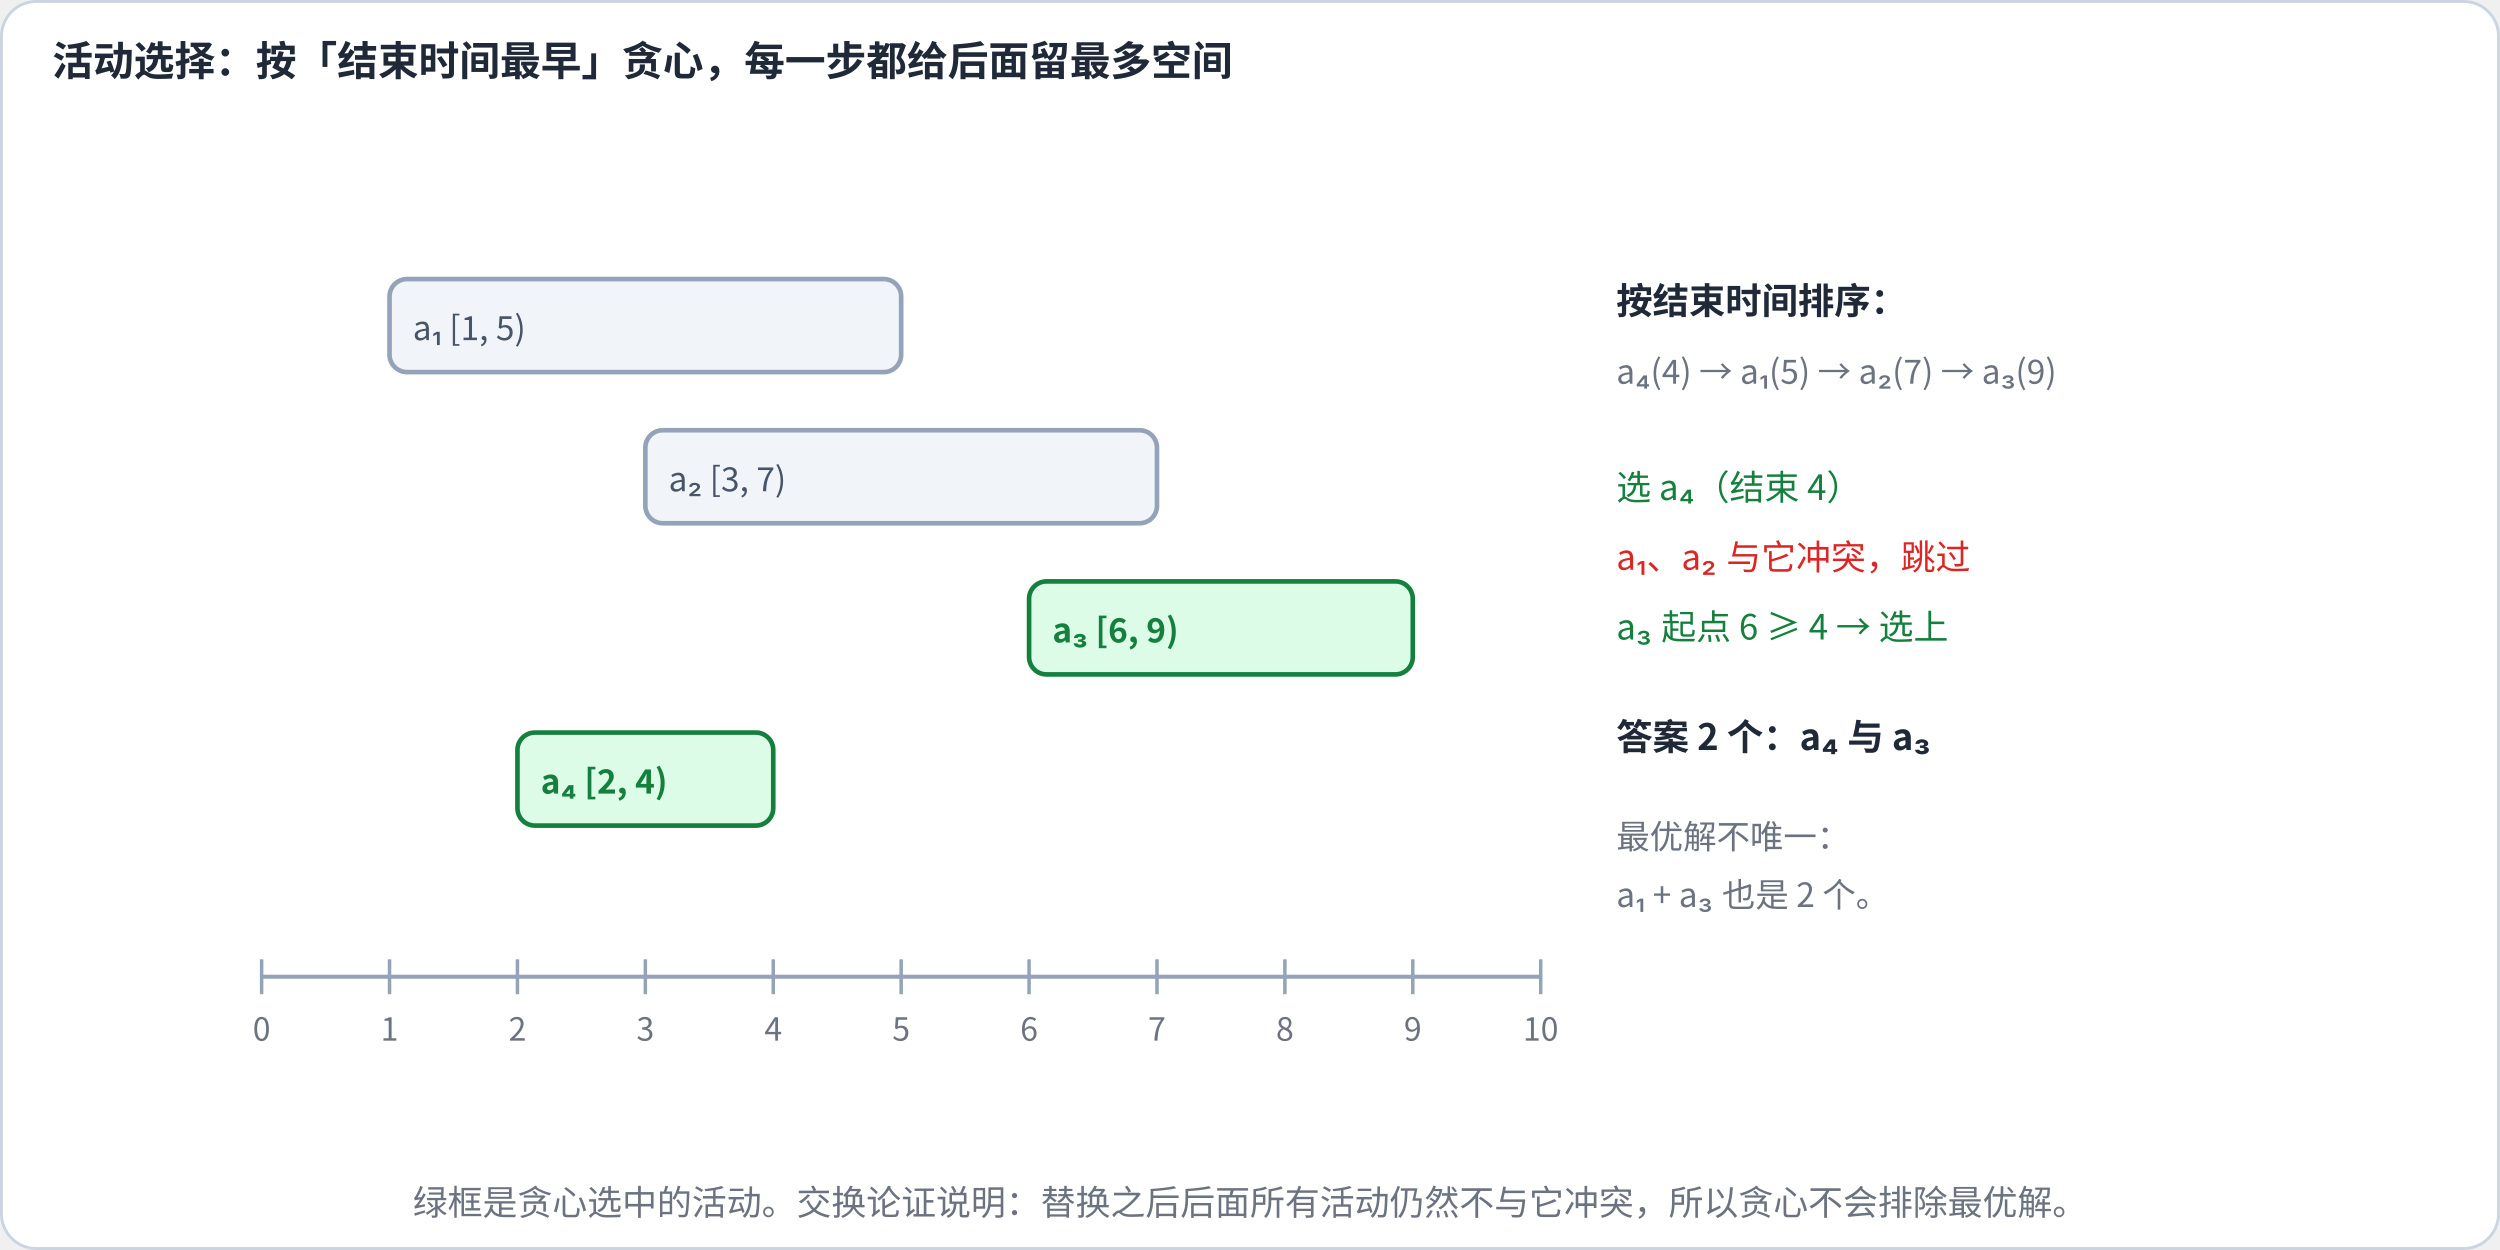
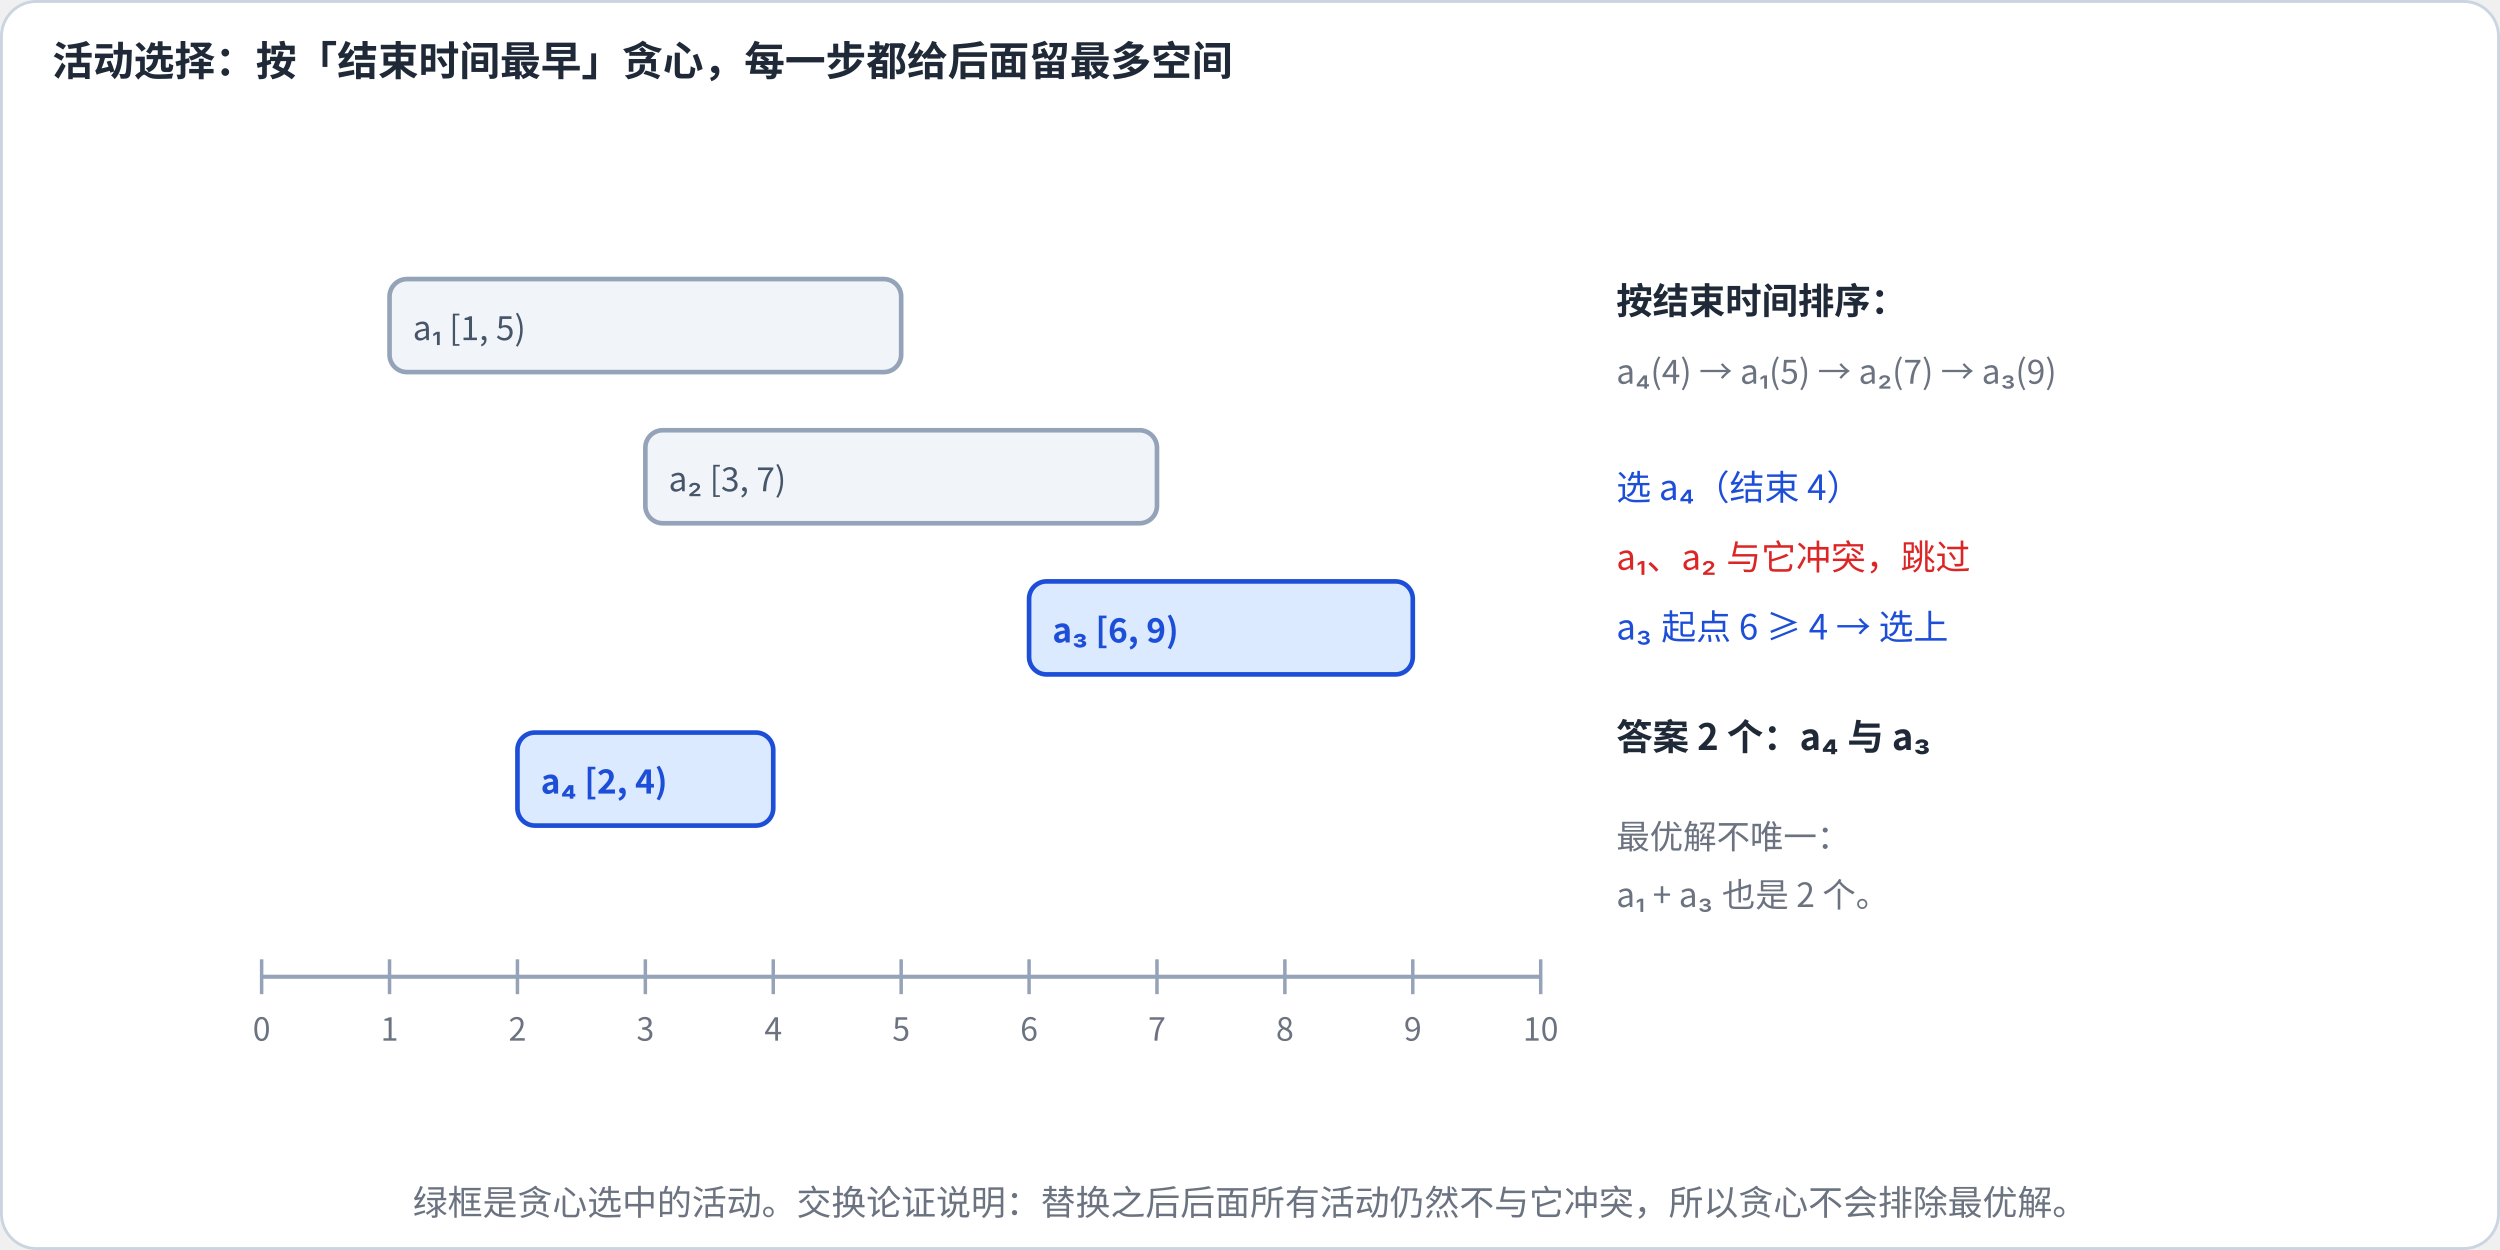
<svg xmlns="http://www.w3.org/2000/svg" width="860" height="430" viewBox="0 0 860 430" role="img">
  <rect x="0.5" y="0.5" width="859.0" height="429.0" rx="12" fill="#ffffff" stroke="#cbd5e1" stroke-width="1" />
  <text x="18.0" y="26.0" font-size="14.0" fill="#1f2937" text-anchor="start" font-weight="bold" font-family="ui-sans-serif,-apple-system,'Segoe UI','Noto Sans CJK SC','PingFang SC','Microsoft YaHei',sans-serif">活动选择：按「结束时间最早」贪心，每一步都给后面留最多空间</text>
  <rect x="134.0" y="96.0" width="176.0" height="32.0" rx="6.0" fill="#f1f5f9" stroke="#94a3b8" stroke-width="1.6" />
  <text x="142.0" y="117.0" font-size="11.5" fill="#475569" text-anchor="start" font-weight="normal" font-family="ui-sans-serif,-apple-system,'Segoe UI','Noto Sans CJK SC','PingFang SC','Microsoft YaHei',sans-serif">a₁ [1, 5)</text>
  <rect x="222.0" y="148.0" width="176.0" height="32.0" rx="6.0" fill="#f1f5f9" stroke="#94a3b8" stroke-width="1.6" />
  <text x="230.0" y="169.0" font-size="11.5" fill="#475569" text-anchor="start" font-weight="normal" font-family="ui-sans-serif,-apple-system,'Segoe UI','Noto Sans CJK SC','PingFang SC','Microsoft YaHei',sans-serif">a₂ [3, 7)</text>
-   <rect x="354.0" y="200.0" width="132.0" height="32.0" rx="6.0" fill="#dcfce7" stroke="#15803d" stroke-width="1.6" />
-   <text x="362.0" y="221.0" font-size="11.5" fill="#15803d" text-anchor="start" font-weight="bold" font-family="ui-sans-serif,-apple-system,'Segoe UI','Noto Sans CJK SC','PingFang SC','Microsoft YaHei',sans-serif">a₃ [6, 9)</text>
-   <rect x="178.0" y="252.0" width="88.0" height="32.0" rx="6.0" fill="#dcfce7" stroke="#15803d" stroke-width="1.6" />
-   <text x="186.0" y="273.0" font-size="11.5" fill="#15803d" text-anchor="start" font-weight="bold" font-family="ui-sans-serif,-apple-system,'Segoe UI','Noto Sans CJK SC','PingFang SC','Microsoft YaHei',sans-serif">a₄ [2, 4)</text>
+   <rect x="354.0" y="200.0" width="132.0" height="32.0" rx="6.0" fill="#dbeafe" stroke="#1d4ed8" stroke-width="1.6" />
+   <text x="362.0" y="221.0" font-size="11.5" fill="#1d4ed8" text-anchor="start" font-weight="bold" font-family="ui-sans-serif,-apple-system,'Segoe UI','Noto Sans CJK SC','PingFang SC','Microsoft YaHei',sans-serif">a₃ [6, 9)</text>
+   <rect x="178.0" y="252.0" width="88.0" height="32.0" rx="6.0" fill="#dbeafe" stroke="#1d4ed8" stroke-width="1.6" />
+   <text x="186.0" y="273.0" font-size="11.5" fill="#1d4ed8" text-anchor="start" font-weight="bold" font-family="ui-sans-serif,-apple-system,'Segoe UI','Noto Sans CJK SC','PingFang SC','Microsoft YaHei',sans-serif">a₄ [2, 4)</text>
  <line x1="90.0" y1="336.0" x2="530.0" y2="336.0" stroke="#94a3b8" stroke-width="1.4" />
  <line x1="90.0" y1="330.0" x2="90.0" y2="342.0" stroke="#94a3b8" stroke-width="1.2" />
  <text x="90.0" y="358.0" font-size="11.0" fill="#6b7280" text-anchor="middle" font-weight="normal" font-family="ui-sans-serif,-apple-system,'Segoe UI','Noto Sans CJK SC','PingFang SC','Microsoft YaHei',sans-serif">0</text>
  <line x1="134.0" y1="330.0" x2="134.0" y2="342.0" stroke="#94a3b8" stroke-width="1.2" />
  <text x="134.0" y="358.0" font-size="11.0" fill="#6b7280" text-anchor="middle" font-weight="normal" font-family="ui-sans-serif,-apple-system,'Segoe UI','Noto Sans CJK SC','PingFang SC','Microsoft YaHei',sans-serif">1</text>
  <line x1="178.0" y1="330.0" x2="178.0" y2="342.0" stroke="#94a3b8" stroke-width="1.2" />
  <text x="178.0" y="358.0" font-size="11.0" fill="#6b7280" text-anchor="middle" font-weight="normal" font-family="ui-sans-serif,-apple-system,'Segoe UI','Noto Sans CJK SC','PingFang SC','Microsoft YaHei',sans-serif">2</text>
  <line x1="222.0" y1="330.0" x2="222.0" y2="342.0" stroke="#94a3b8" stroke-width="1.2" />
  <text x="222.0" y="358.0" font-size="11.0" fill="#6b7280" text-anchor="middle" font-weight="normal" font-family="ui-sans-serif,-apple-system,'Segoe UI','Noto Sans CJK SC','PingFang SC','Microsoft YaHei',sans-serif">3</text>
  <line x1="266.0" y1="330.0" x2="266.0" y2="342.0" stroke="#94a3b8" stroke-width="1.2" />
  <text x="266.0" y="358.0" font-size="11.0" fill="#6b7280" text-anchor="middle" font-weight="normal" font-family="ui-sans-serif,-apple-system,'Segoe UI','Noto Sans CJK SC','PingFang SC','Microsoft YaHei',sans-serif">4</text>
  <line x1="310.0" y1="330.0" x2="310.0" y2="342.0" stroke="#94a3b8" stroke-width="1.2" />
  <text x="310.0" y="358.0" font-size="11.0" fill="#6b7280" text-anchor="middle" font-weight="normal" font-family="ui-sans-serif,-apple-system,'Segoe UI','Noto Sans CJK SC','PingFang SC','Microsoft YaHei',sans-serif">5</text>
  <line x1="354.0" y1="330.0" x2="354.0" y2="342.0" stroke="#94a3b8" stroke-width="1.2" />
  <text x="354.0" y="358.0" font-size="11.0" fill="#6b7280" text-anchor="middle" font-weight="normal" font-family="ui-sans-serif,-apple-system,'Segoe UI','Noto Sans CJK SC','PingFang SC','Microsoft YaHei',sans-serif">6</text>
  <line x1="398.0" y1="330.0" x2="398.0" y2="342.0" stroke="#94a3b8" stroke-width="1.2" />
  <text x="398.0" y="358.0" font-size="11.0" fill="#6b7280" text-anchor="middle" font-weight="normal" font-family="ui-sans-serif,-apple-system,'Segoe UI','Noto Sans CJK SC','PingFang SC','Microsoft YaHei',sans-serif">7</text>
  <line x1="442.0" y1="330.0" x2="442.0" y2="342.0" stroke="#94a3b8" stroke-width="1.2" />
  <text x="442.0" y="358.0" font-size="11.0" fill="#6b7280" text-anchor="middle" font-weight="normal" font-family="ui-sans-serif,-apple-system,'Segoe UI','Noto Sans CJK SC','PingFang SC','Microsoft YaHei',sans-serif">8</text>
  <line x1="486.0" y1="330.0" x2="486.0" y2="342.0" stroke="#94a3b8" stroke-width="1.2" />
  <text x="486.0" y="358.0" font-size="11.0" fill="#6b7280" text-anchor="middle" font-weight="normal" font-family="ui-sans-serif,-apple-system,'Segoe UI','Noto Sans CJK SC','PingFang SC','Microsoft YaHei',sans-serif">9</text>
  <line x1="530.0" y1="330.0" x2="530.0" y2="342.0" stroke="#94a3b8" stroke-width="1.2" />
  <text x="530.0" y="358.0" font-size="11.0" fill="#6b7280" text-anchor="middle" font-weight="normal" font-family="ui-sans-serif,-apple-system,'Segoe UI','Noto Sans CJK SC','PingFang SC','Microsoft YaHei',sans-serif">10</text>
  <text x="556.0" y="108.0" font-size="12.5" fill="#1f2937" text-anchor="start" font-weight="bold" font-family="ui-sans-serif,-apple-system,'Segoe UI','Noto Sans CJK SC','PingFang SC','Microsoft YaHei',sans-serif">按结束时间排序：</text>
  <text x="556.0" y="132.0" font-size="11.5" fill="#6b7280" text-anchor="start" font-weight="normal" font-family="ui-sans-serif,-apple-system,'Segoe UI','Noto Sans CJK SC','PingFang SC','Microsoft YaHei',sans-serif">a₄(4) → a₁(5) → a₂(7) → a₃(9)</text>
-   <text x="556.0" y="172.0" font-size="12.0" fill="#15803d" text-anchor="start" font-weight="normal" font-family="ui-sans-serif,-apple-system,'Segoe UI','Noto Sans CJK SC','PingFang SC','Microsoft YaHei',sans-serif">选 a₄（结束 4）</text>
+   <text x="556.0" y="172.0" font-size="12.0" fill="#1d4ed8" text-anchor="start" font-weight="normal" font-family="ui-sans-serif,-apple-system,'Segoe UI','Noto Sans CJK SC','PingFang SC','Microsoft YaHei',sans-serif">选 a₄（结束 4）</text>
  <text x="556.0" y="196.0" font-size="12.0" fill="#dc2626" text-anchor="start" font-weight="normal" font-family="ui-sans-serif,-apple-system,'Segoe UI','Noto Sans CJK SC','PingFang SC','Microsoft YaHei',sans-serif">a₁、a₂ 与它冲突，跳过</text>
-   <text x="556.0" y="220.0" font-size="12.0" fill="#15803d" text-anchor="start" font-weight="normal" font-family="ui-sans-serif,-apple-system,'Segoe UI','Noto Sans CJK SC','PingFang SC','Microsoft YaHei',sans-serif">a₃ 起点 6 ≥ 4 → 选上</text>
+   <text x="556.0" y="220.0" font-size="12.0" fill="#1d4ed8" text-anchor="start" font-weight="normal" font-family="ui-sans-serif,-apple-system,'Segoe UI','Noto Sans CJK SC','PingFang SC','Microsoft YaHei',sans-serif">a₃ 起点 6 ≥ 4 → 选上</text>
  <text x="556.0" y="258.0" font-size="12.5" fill="#1f2937" text-anchor="start" font-weight="bold" font-family="ui-sans-serif,-apple-system,'Segoe UI','Noto Sans CJK SC','PingFang SC','Microsoft YaHei',sans-serif">答案 2 个：a₄ 与 a₃</text>
  <text x="556.0" y="292.0" font-size="11.5" fill="#6b7280" text-anchor="start" font-weight="normal" font-family="ui-sans-serif,-apple-system,'Segoe UI','Noto Sans CJK SC','PingFang SC','Microsoft YaHei',sans-serif">最优解不唯一：</text>
  <text x="556.0" y="312.0" font-size="11.5" fill="#6b7280" text-anchor="start" font-weight="normal" font-family="ui-sans-serif,-apple-system,'Segoe UI','Noto Sans CJK SC','PingFang SC','Microsoft YaHei',sans-serif">a₁ + a₃ 也是 2 个。</text>
  <text x="430.0" y="418.0" font-size="12.0" fill="#6b7280" text-anchor="middle" font-weight="normal" font-family="ui-sans-serif,-apple-system,'Segoe UI','Noto Sans CJK SC','PingFang SC','Microsoft YaHei',sans-serif">绿框是贪心选中的活动。交换论证说明：替换之后后面所有活动仍然不与它冲突，所以贪心不会排除最优解。</text>
</svg>
